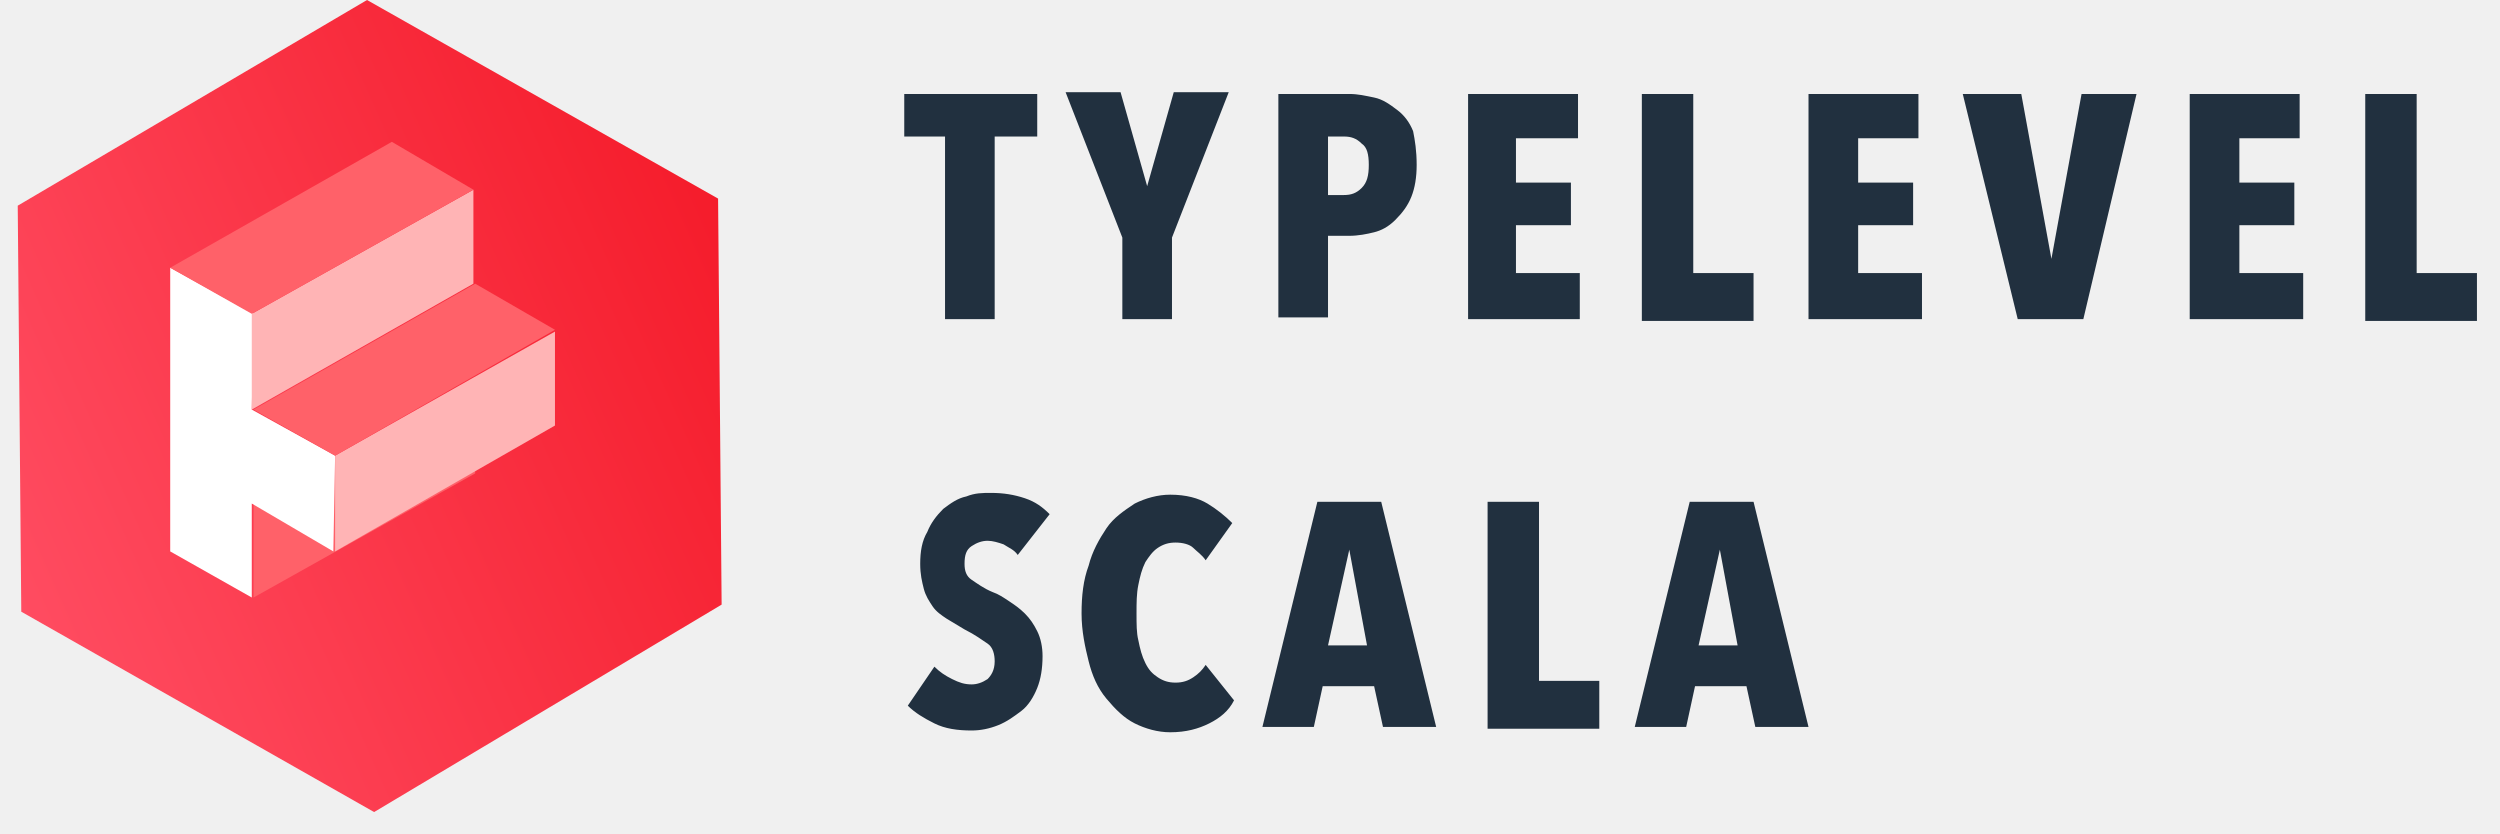
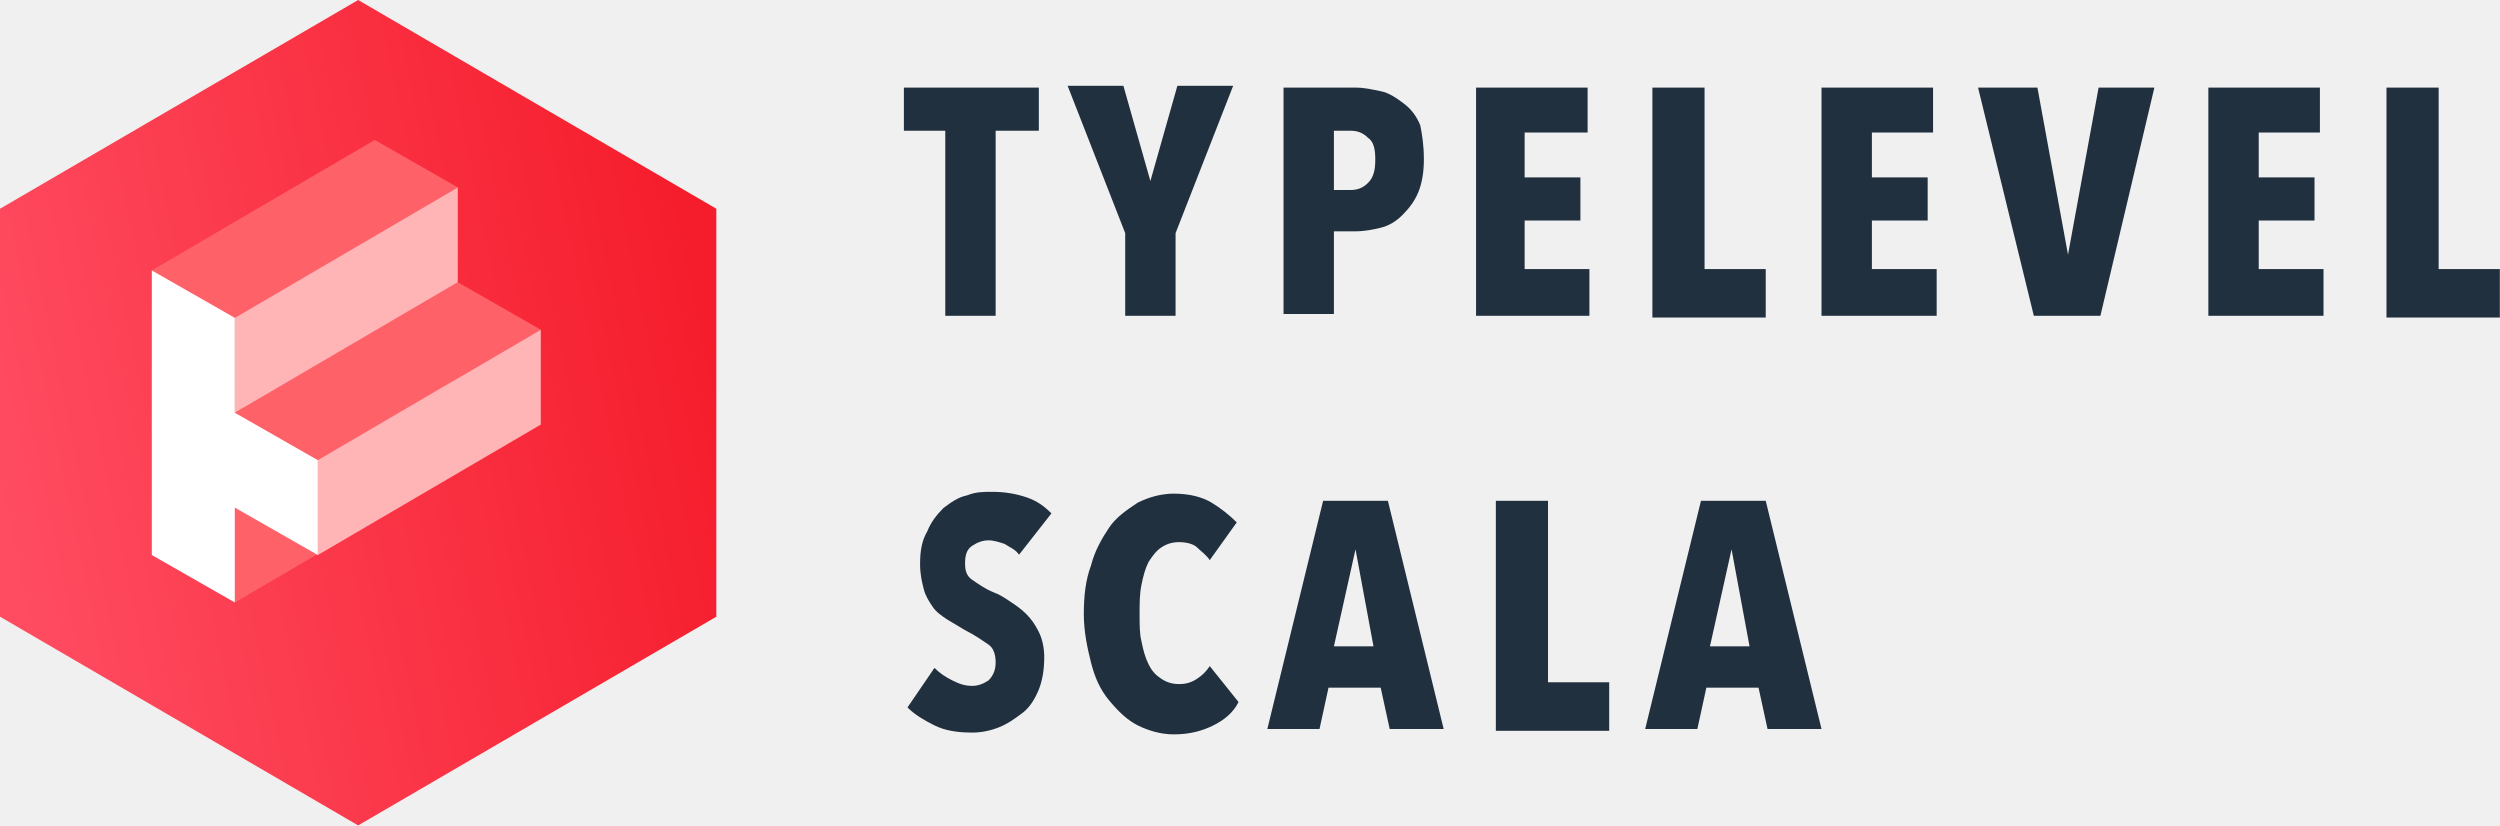
- <svg xmlns="http://www.w3.org/2000/svg" viewBox="-99.5 70.5 141 47" enable-background="new -99.5 70.5 141 47">
-   <style type="text/css">.st0{fill:url(#Shape_2_);} .st1{fill:#FF6169;} .st2{fill:#FFFFFF;} .st3{fill:#FFB4B5;} .st4{opacity:0.9;} .st5{fill:#21303F;}</style>
-   <g id="Page-1">
-     <linearGradient id="Shape_2_" gradientUnits="userSpaceOnUse" x1="-115.577" y1="2.243" x2="-114.586" y2="1.735" gradientTransform="matrix(39.8 0 0 45.8 4501.6 2.3)">
-       <stop offset="0" stop-color="#FF4C61" />
-       <stop offset="1" stop-color="#F51C2B" />
+ <svg xmlns="http://www.w3.org/2000/svg" width="1054px" height="348px" viewBox="0 0 1054 348" version="1.1">
+   <defs>
+     <linearGradient x1="0%" y1="61%" x2="100%" y2="37%" id="background-gradient">
+       <stop stop-color="#FF4C61" offset="0%" />
+       <stop stop-color="#F51C2B" offset="100%" />
    </linearGradient>
-     <path id="Shape" class="st0" d="M-78.4 116.3l-19.9-11.3-.2-22.9 19.7-11.6 19.8 11.2.2 22.9-19.6 11.7z" />
-     <g id="Shape_1_">
-       <path class="st1" d="M-85.2 98.9v5.3l12.5-7v-5.4l-12.5 7.1z" />
-       <path class="st2" d="M-85.2 88.2l-4.7-2.6v16l4.6 2.6v-5.3l4.6 2.7.1-5.4-4.7-2.6.1-5.4" />
-       <path class="st3" d="M-80.6 96.2v5.4l12.4-7.1v-5.3l-12.4 7zm7.8-15l-12.5 7v5.4l12.5-7.1v-5.3z" />
-       <path class="st1" d="M-72.7 86.5l-12.5 7.1 4.6 2.6 12.4-7.1-4.5-2.6zm-.1-5.3l-4.6-2.7-12.5 7.1 4.6 2.6 12.5-7z" />
+   </defs>
+   <g>
+     <path d="M419.766,55.111 L419.766,133.128 L398.526,133.128 L398.526,55.111 L381.079,55.111 L381.079,36.932 L437.971,36.932 L437.971,55.111 L419.766,55.111 L419.766,55.111 Z M495.623,98.285 L495.623,133.128 L474.383,133.128 L474.383,98.285 L450.109,36.174 L473.624,36.174 L485.003,76.319 L496.381,36.174 L519.897,36.174 L495.623,98.285 L495.623,98.285 Z M600.306,67.23 C600.306,72.532 599.547,77.077 598.03,80.864 C596.513,84.651 594.237,87.681 591.203,90.711 C588.169,93.74 585.134,95.255 582.1,96.013 C579.066,96.77 575.273,97.528 571.48,97.528 L562.377,97.528 L562.377,132.37 L541.137,132.37 L541.137,36.932 L571.48,36.932 C575.273,36.932 578.307,37.689 582.1,38.447 C585.893,39.204 588.927,41.477 591.961,43.749 C594.996,46.021 597.271,49.051 598.789,52.838 C599.547,56.626 600.306,61.17 600.306,67.23 L600.306,67.23 Z M579.824,67.23 C579.824,62.685 579.066,59.655 576.79,58.14 C574.514,55.868 572.239,55.111 569.204,55.111 L562.377,55.111 L562.377,80.106 L569.204,80.106 C572.239,80.106 574.514,79.349 576.79,77.077 C579.066,74.804 579.824,71.774 579.824,67.23 L579.824,67.23 Z M622.304,133.128 L622.304,36.932 L669.336,36.932 L669.336,55.868 L642.786,55.868 L642.786,74.804 L666.301,74.804 L666.301,92.983 L642.786,92.983 L642.786,113.434 L670.094,113.434 L670.094,133.128 L622.304,133.128 L622.304,133.128 Z M696.644,133.128 L696.644,36.932 L718.643,36.932 L718.643,113.434 L744.434,113.434 L744.434,133.885 L696.644,133.885 L696.644,133.128 Z M767.95,133.128 L767.95,36.932 L814.981,36.932 L814.981,55.868 L789.19,55.868 L789.19,74.804 L812.706,74.804 L812.706,92.983 L789.19,92.983 L789.19,113.434 L816.499,113.434 L816.499,133.128 L767.95,133.128 L767.95,133.128 Z M885.529,133.128 L857.461,133.128 L833.946,36.932 L858.979,36.932 L871.874,107.374 L884.77,36.932 L908.286,36.932 L885.529,133.128 L885.529,133.128 Z M931.043,133.128 L931.043,36.932 L978.074,36.932 L978.074,55.868 L952.283,55.868 L952.283,74.804 L975.799,74.804 L975.799,92.983 L952.283,92.983 L952.283,113.434 L979.591,113.434 L979.591,133.128 L931.043,133.128 L931.043,133.128 Z M1006.141,133.128 L1006.141,36.932 L1028.14,36.932 L1028.14,113.434 L1053.931,113.434 L1053.931,133.885 L1006.141,133.885 L1006.141,133.128 Z M429.627,233.868 C428.11,231.596 425.834,230.838 423.559,229.323 C421.283,228.566 419.007,227.809 416.731,227.809 C414.456,227.809 412.18,228.566 409.904,230.081 C407.629,231.596 406.87,233.868 406.87,237.655 C406.87,240.685 407.629,242.957 409.904,244.472 C412.18,245.987 415.214,248.26 419.007,249.774 C421.283,250.532 423.559,252.047 425.834,253.562 C428.11,255.077 430.386,256.591 432.661,258.864 C434.937,261.136 436.454,263.409 437.971,266.438 C439.489,269.468 440.247,273.255 440.247,277.043 C440.247,282.345 439.489,286.889 437.971,290.677 C436.454,294.464 434.179,298.251 431.144,300.523 C428.11,302.796 425.076,305.068 421.283,306.583 C417.49,308.098 413.697,308.855 409.904,308.855 C403.836,308.855 398.526,308.098 393.974,305.826 C389.423,303.553 385.63,301.281 382.596,298.251 L393.974,281.587 C396.25,283.86 398.526,285.374 401.56,286.889 C404.594,288.404 406.87,289.162 409.904,289.162 C412.18,289.162 414.456,288.404 416.731,286.889 C418.249,285.374 419.766,283.102 419.766,279.315 C419.766,276.285 419.007,273.255 416.731,271.74 C414.456,270.226 411.421,267.953 406.87,265.681 L399.284,261.136 C397.009,259.621 394.733,258.106 393.216,255.834 C391.699,253.562 390.181,251.289 389.423,248.26 C388.664,245.23 387.906,242.2 387.906,237.655 C387.906,232.353 388.664,227.809 390.94,224.021 C392.457,220.234 394.733,217.204 397.767,214.174 C400.801,211.902 403.836,209.63 407.629,208.872 C411.421,207.357 414.456,207.357 418.249,207.357 C423.559,207.357 428.11,208.115 432.661,209.63 C437.213,211.145 440.247,213.417 443.281,216.447 L429.627,233.868 L429.627,233.868 Z M511.553,305.826 C507.001,308.098 501.691,309.613 494.864,309.613 C489.554,309.613 484.244,308.098 479.693,305.826 C475.141,303.553 471.349,299.766 467.556,295.221 C463.763,290.677 461.487,285.374 459.97,279.315 C458.453,273.255 456.936,266.438 456.936,258.864 C456.936,251.289 457.694,244.472 459.97,238.413 C461.487,232.353 464.521,227.051 467.556,222.506 C470.59,217.962 475.141,214.932 479.693,211.902 C484.244,209.63 489.554,208.115 494.864,208.115 C501.691,208.115 507.001,209.63 510.794,211.902 C514.587,214.174 518.38,217.204 521.414,220.234 L510.036,236.14 C508.519,233.868 506.243,232.353 504.726,230.838 C503.209,229.323 500.174,228.566 497.14,228.566 C494.106,228.566 491.83,229.323 489.554,230.838 C487.279,232.353 485.761,234.626 484.244,236.898 C482.727,239.928 481.969,242.957 481.21,246.745 C480.451,250.532 480.451,254.319 480.451,258.864 C480.451,263.409 480.451,267.196 481.21,270.226 C481.969,274.013 482.727,277.043 484.244,280.072 C485.761,283.102 487.279,284.617 489.554,286.132 C491.83,287.647 494.106,288.404 497.14,288.404 C500.174,288.404 502.45,287.647 504.726,286.132 C507.001,284.617 508.519,283.102 510.036,280.83 L522.173,295.979 C519.897,300.523 516.104,303.553 511.553,305.826 L511.553,305.826 Z M585.893,307.34 L582.1,289.919 L560.101,289.919 L556.309,307.34 L534.31,307.34 L557.826,211.145 L585.134,211.145 L608.65,307.34 L585.893,307.34 L585.893,307.34 Z M571.48,231.596 L562.377,272.498 L579.066,272.498 L571.48,231.596 L571.48,231.596 Z M630.649,307.34 L630.649,211.145 L652.647,211.145 L652.647,287.647 L678.439,287.647 L678.439,308.098 L630.649,308.098 L630.649,307.34 Z M745.193,307.34 L741.4,289.919 L719.401,289.919 L715.609,307.34 L693.61,307.34 L717.126,211.145 L744.434,211.145 L767.95,307.34 L745.193,307.34 L745.193,307.34 Z M730.021,231.596 L720.919,272.498 L737.607,272.498 L730.021,231.596 L730.021,231.596 Z" fill="#21303F" />
+     <g id="logo">
+       <polygon id="Shape" fill="url(#background-gradient)" points="151 348 0 260 0 88 151 0 302 88 302 260" />
+       <polygon id="Shape" fill="#FF6169" points="99 214 99 254 193 199 193 159" />
+       <polygon id="Shape" fill="#FF6169" points="134 194 99 174 193 119 228 139" />
+       <polygon id="Shape" fill="#FF6169" points="99 134 64 114 158 59 193 79" />
+       <polygon id="Shape" fill="#FFB4B5" points="134 194 134 234 228 179 228 139" />
+       <polygon id="Shape" fill="#FFB4B5" points="99 134 99 174 193 119 193 79" />
+       <polygon id="Shape" fill="#FFFFFF" points="64 234 99 254 99 214 134 234 134 194 99 174 99 134 64 114" />
    </g>
-     <path class="st5" d="M-43.4 78.2v10.3h-2.8v-10.3h-2.3v-2.4h7.5v2.4h-2.4zm10 5.7v4.6h-2.8v-4.6l-3.2-8.2h3.1l1.5 5.3 1.5-5.3h3.1l-3.2 8.2zm13.8-4.1c0 .7-.1 1.3-.3 1.8-.2.5-.5.9-.9 1.3s-.8.6-1.2.7-.9.2-1.4.2h-1.2v4.6h-2.8v-12.6h4c.5 0 .9.1 1.4.2.5.1.9.4 1.3.7.4.3.7.7.9 1.2.1.5.2 1.1.2 1.9zm-2.7 0c0-.6-.1-1-.4-1.2-.3-.3-.6-.4-1-.4h-.9v3.3h.9c.4 0 .7-.1 1-.4.3-.3.4-.7.4-1.3zm5.6 8.7v-12.7h6.2v2.5h-3.5v2.5h3.1v2.4h-3.1v2.7h3.6v2.6h-6.3zm9.8 0v-12.7h2.9v10.1h3.4v2.7h-6.3zm9.4 0v-12.7h6.2v2.5h-3.4v2.5h3.1v2.4h-3.1v2.7h3.6v2.6h-6.4zm15.5 0h-3.7l-3.1-12.7h3.3l1.7 9.3 1.7-9.3h3.1l-3 12.7zm6 0v-12.7h6.2v2.5h-3.4v2.5h3.1v2.4h-3.1v2.7h3.6v2.6h-6.4zm9.9 0v-12.7h2.9v10.1h3.4v2.7h-6.3zm-76 13.3c-.2-.3-.5-.4-.8-.6-.3-.1-.6-.2-.9-.2-.3 0-.6.1-.9.3-.3.2-.4.5-.4 1 0 .4.1.7.4.9.3.2.7.5 1.2.7.3.1.6.3.9.5.3.2.6.4.9.7.3.3.5.6.7 1s.3.9.3 1.4c0 .7-.1 1.3-.3 1.8-.2.5-.5 1-.9 1.3-.4.3-.8.6-1.3.8-.5.2-1 .3-1.5.3-.8 0-1.5-.1-2.1-.4-.6-.3-1.1-.6-1.5-1l1.5-2.2c.3.3.6.5 1 .7.4.2.7.3 1.1.3.3 0 .6-.1.9-.3.2-.2.4-.5.4-1 0-.4-.1-.8-.4-1s-.7-.5-1.3-.8l-1-.6c-.3-.2-.6-.4-.8-.7-.2-.3-.4-.6-.5-1-.1-.4-.2-.8-.2-1.4 0-.7.1-1.3.4-1.8.2-.5.5-.9.9-1.3.4-.3.8-.6 1.3-.7.5-.2.9-.2 1.4-.2.7 0 1.3.1 1.9.3.6.2 1 .5 1.4.9l-1.8 2.3zm10.8 9.5c-.6.3-1.3.5-2.2.5-.7 0-1.4-.2-2-.5-.6-.3-1.1-.8-1.6-1.4s-.8-1.3-1-2.1c-.2-.8-.4-1.7-.4-2.7 0-1 .1-1.9.4-2.7.2-.8.6-1.5 1-2.1.4-.6 1-1 1.6-1.4.6-.3 1.3-.5 2-.5.9 0 1.6.2 2.1.5s1 .7 1.4 1.1l-1.5 2.1c-.2-.3-.5-.5-.7-.7s-.6-.3-1-.3-.7.1-1 .3c-.3.2-.5.5-.7.8-.2.4-.3.8-.4 1.3-.1.5-.1 1-.1 1.6s0 1.1.1 1.5c.1.5.2.9.4 1.3s.4.6.7.8.6.3 1 .3.7-.1 1-.3c.3-.2.5-.4.7-.7l1.6 2c-.3.6-.8 1-1.4 1.3zm9.8.2l-.5-2.3h-2.9l-.5 2.3h-2.9l3.1-12.7h3.6l3.1 12.7h-3zm-1.9-10l-1.2 5.4h2.2l-1-5.4zm7.8 10v-12.7h2.9v10.1h3.4v2.7h-6.3zm15.1 0l-.5-2.3h-2.9l-.5 2.3h-2.9l3.1-12.7h3.6l3.1 12.7h-3zm-2-10l-1.2 5.4h2.2l-1-5.4z" />
  </g>
</svg>
